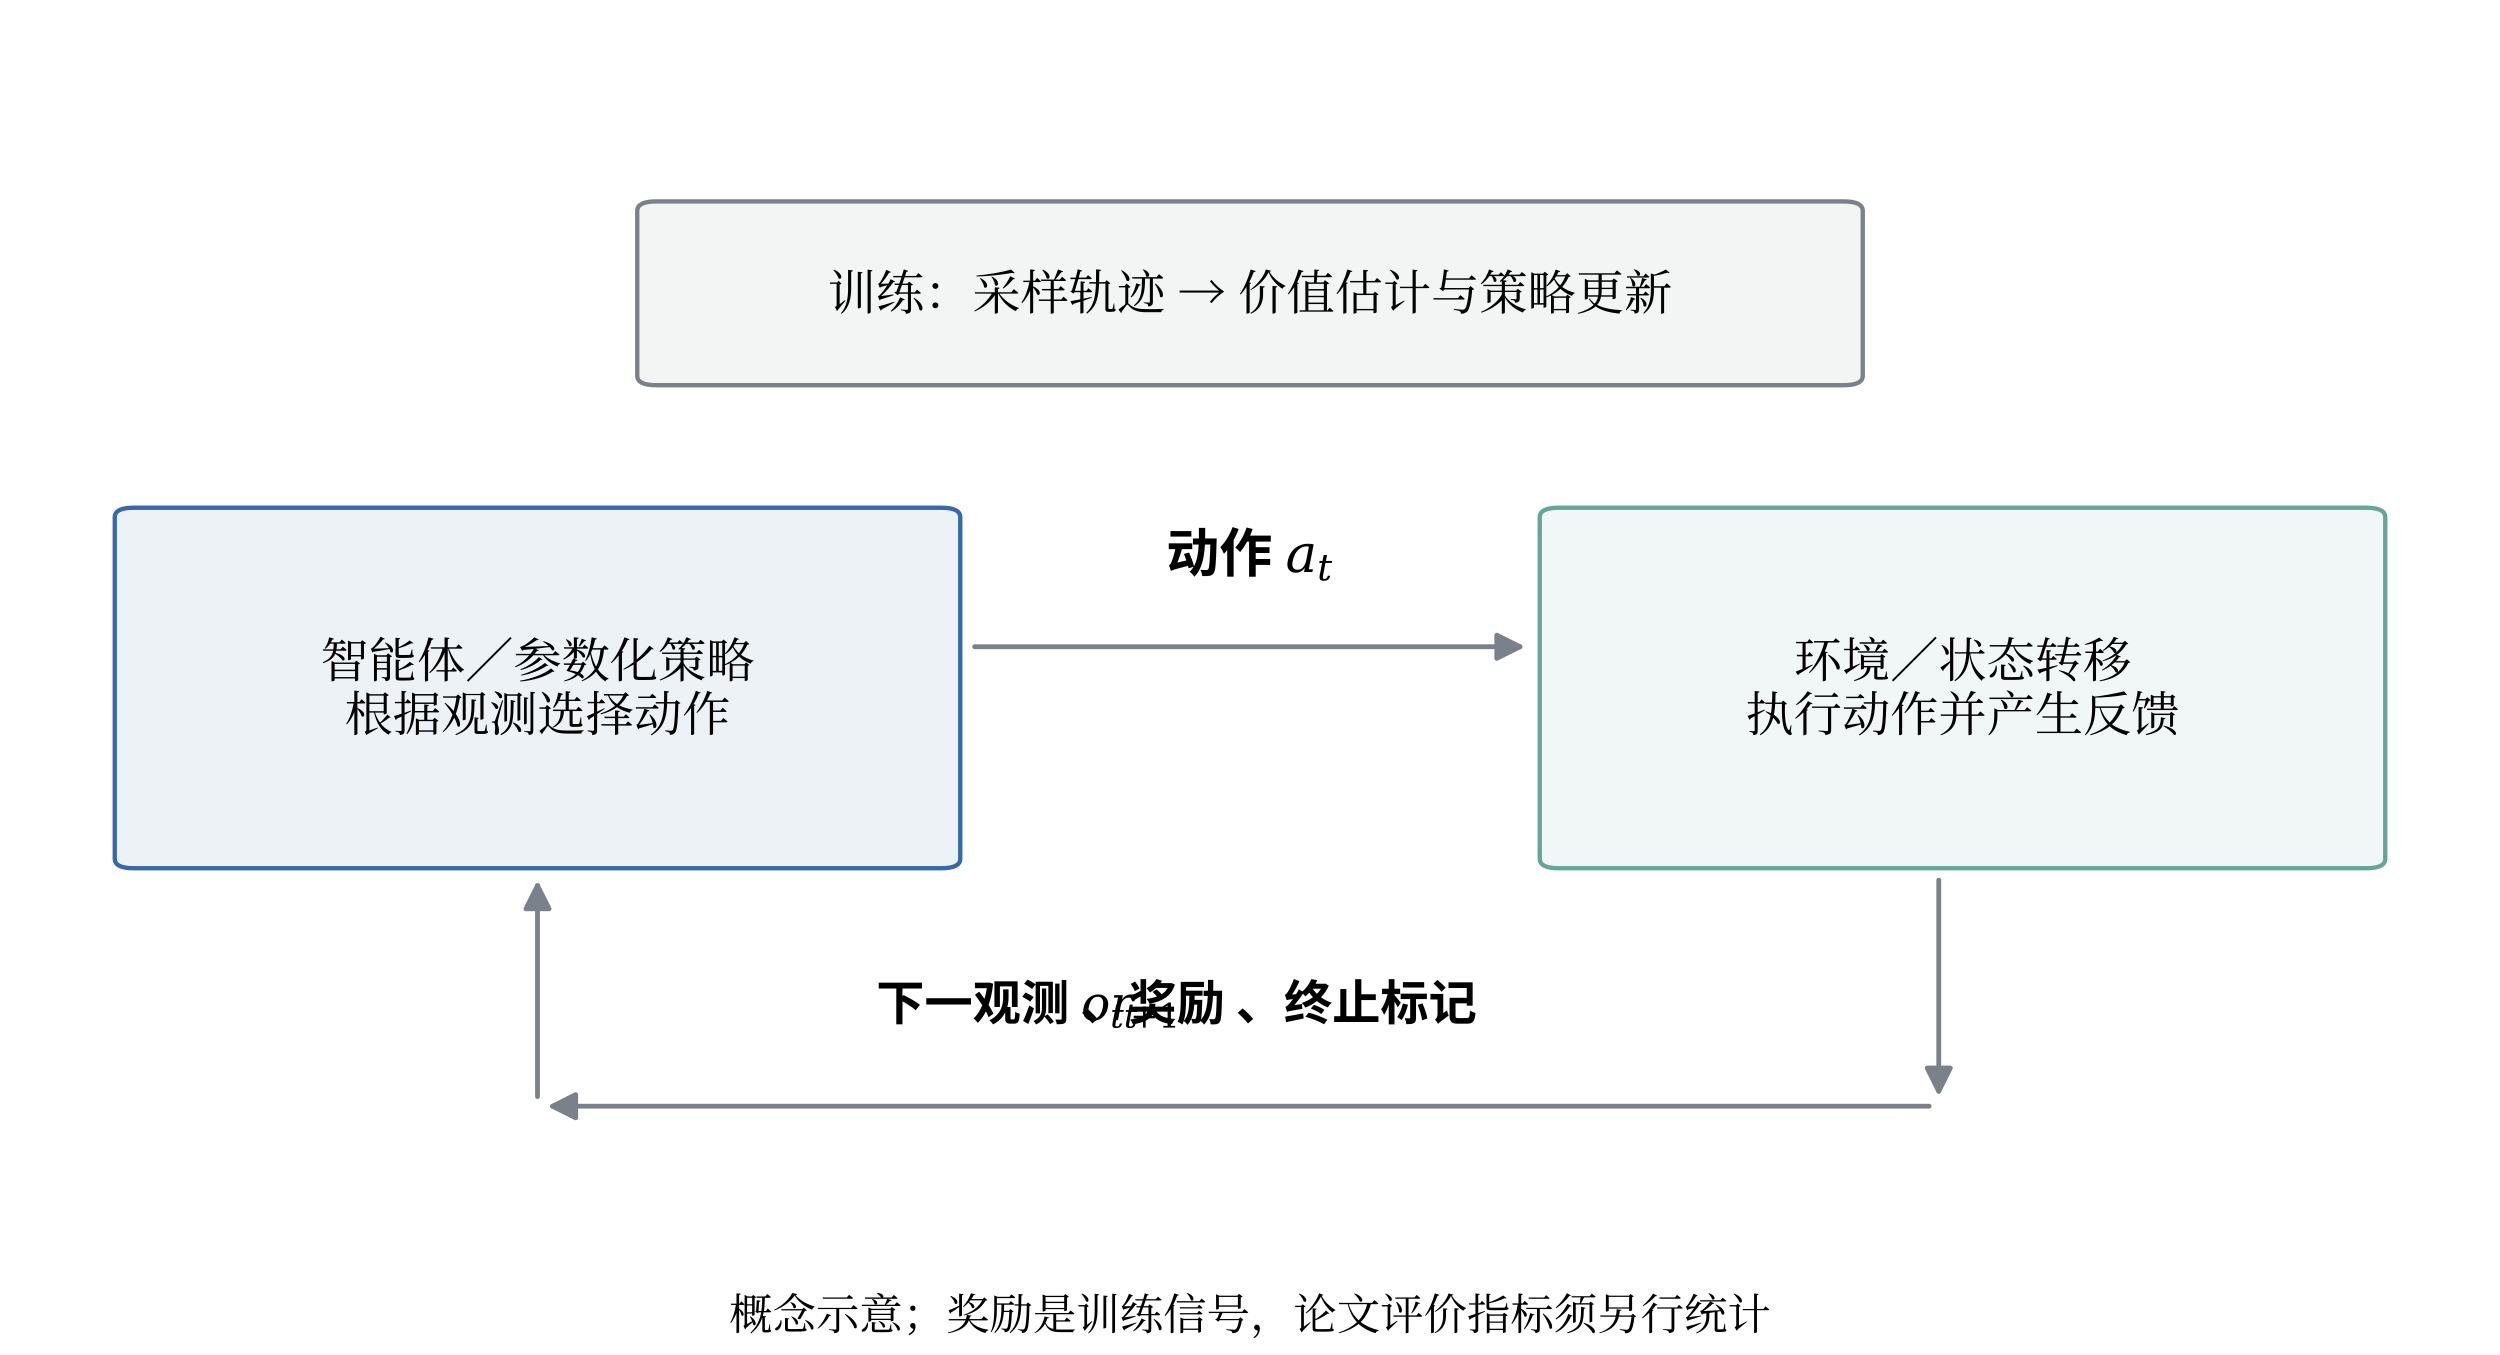
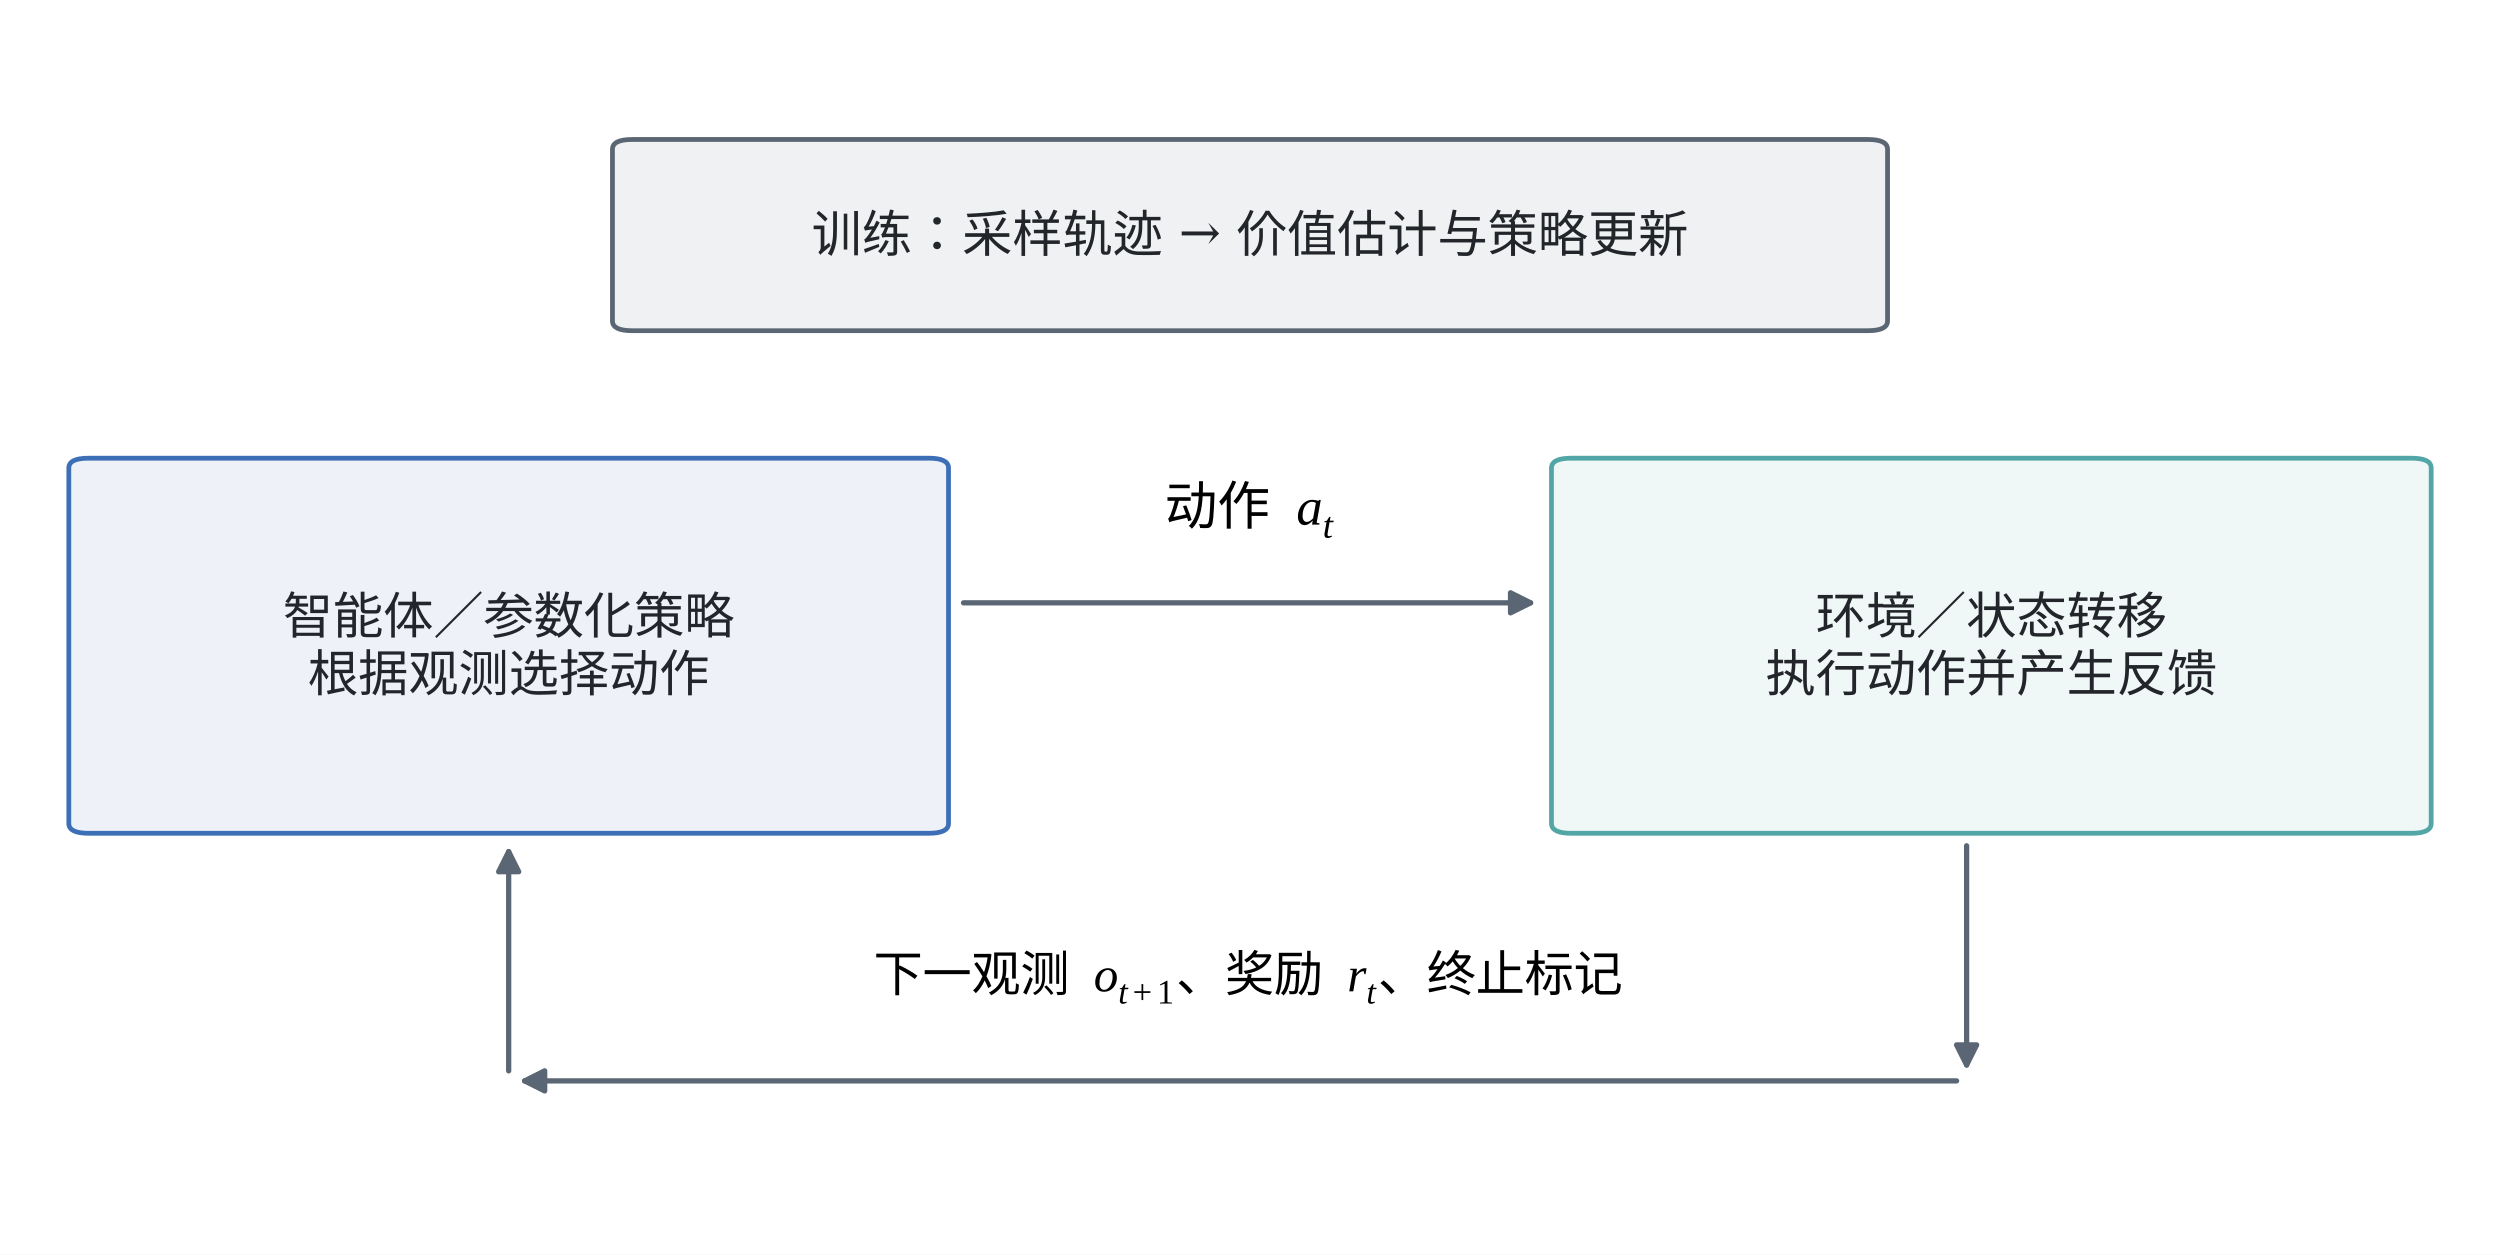
- <svg xmlns="http://www.w3.org/2000/svg" width="518.4pt" height="280.8pt" viewBox="0 0 518.4 280.8" version="1.1">
+ <svg xmlns="http://www.w3.org/2000/svg" width="498.24pt" height="250.056pt" viewBox="0 0 498.24 250.056" version="1.1">
  <defs>
    <style type="text/css">*{stroke-linejoin: round; stroke-linecap: butt}</style>
  </defs>
  <g id="figure_1">
    <g id="patch_1">
-       <path d="M 0 280.8  L 518.4 280.8  L 518.4 0  L 0 0  z " style="fill: #ffffff" />
+       <path d="M 0 250.056  L 498.24 250.056  L 498.24 0  L 0 0  z " style="fill: #ffffff" />
    </g>
    <g id="axes_1">
      <g id="patch_2">
-         <path d="M 27.734 180.038  L 195.178 180.038  Q 199.117 180.038 199.117 178.083  L 199.117 107.238  Q 199.117 105.283 195.178 105.283  L 27.734 105.283  Q 23.795 105.283 23.795 107.238  L 23.795 178.083  Q 23.795 180.038 27.734 180.038  z " clip-path="url(#pad68c05aed)" style="fill: #3569ac; fill-opacity: 0.086; stroke: #3569ac; stroke-width: 0.9; stroke-linejoin: miter" />
+         <path d="M 17.654 166.07  L 185.098 166.07  Q 189.037 166.07 189.037 164.115  L 189.037 93.27  Q 189.037 91.315 185.098 91.315  L 17.654 91.315  Q 13.715 91.315 13.715 93.27  L 13.715 164.115  Q 13.715 166.07 17.654 166.07  z " clip-path="url(#p6f2d670137)" style="fill: #3d6fb6; fill-opacity: 0.086; stroke: #3d6fb6; stroke-width: 0.95; stroke-linejoin: miter" />
      </g>
      <g id="patch_3">
-         <path d="M 323.222 180.038  L 490.666 180.038  Q 494.605 180.038 494.605 178.083  L 494.605 107.238  Q 494.605 105.283 490.666 105.283  L 323.222 105.283  Q 319.283 105.283 319.283 107.238  L 319.283 178.083  Q 319.283 180.038 323.222 180.038  z " clip-path="url(#pad68c05aed)" style="fill: #65a69a; fill-opacity: 0.086; stroke: #65a69a; stroke-width: 0.9; stroke-linejoin: miter" />
+         <path d="M 313.142 166.07  L 480.586 166.07  Q 484.525 166.07 484.525 164.115  L 484.525 93.27  Q 484.525 91.315 480.586 91.315  L 313.142 91.315  Q 309.203 91.315 309.203 93.27  L 309.203 164.115  Q 309.203 166.07 313.142 166.07  z " clip-path="url(#p6f2d670137)" style="fill: #53a6a6; fill-opacity: 0.086; stroke: #53a6a6; stroke-width: 0.95; stroke-linejoin: miter" />
      </g>
      <g id="patch_4">
-         <path d="M 202.104 134.11  Q 259.199 134.11 315.176 134.11  " clip-path="url(#pad68c05aed)" style="fill: none; stroke: #7b818a; stroke-linecap: round" />
-         <path d="M 310.376 131.71  L 315.176 134.11  L 310.376 136.51  z " clip-path="url(#pad68c05aed)" style="fill: #7b818a; stroke: #7b818a; stroke-linecap: round" />
+         <path d="M 192.024 120.142  Q 249.119 120.142 305.04 120.142  " clip-path="url(#p6f2d670137)" style="fill: none; stroke: #5a6673; stroke-width: 1.05; stroke-linecap: round" />
+         <path d="M 301.04 118.142  L 305.04 120.142  L 301.04 122.142  z " clip-path="url(#p6f2d670137)" style="fill: #5a6673; stroke: #5a6673; stroke-width: 1.05; stroke-linecap: round" />
      </g>
      <g id="patch_5">
-         <path d="M 402.019 182.527  Q 402.019 204.957 402.019 226.268  " clip-path="url(#pad68c05aed)" style="fill: none; stroke: #7b818a; stroke-linecap: round" />
-         <path d="M 404.419 221.468  L 402.019 226.268  L 399.619 221.468  z " clip-path="url(#pad68c05aed)" style="fill: #7b818a; stroke: #7b818a; stroke-linecap: round" />
+         <path d="M 391.939 168.559  Q 391.939 190.989 391.939 212.244  " clip-path="url(#p6f2d670137)" style="fill: none; stroke: #5a6673; stroke-width: 1.05; stroke-linecap: round" />
+         <path d="M 393.939 208.244  L 391.939 212.244  L 389.939 208.244  z " clip-path="url(#p6f2d670137)" style="fill: #5a6673; stroke: #5a6673; stroke-width: 1.05; stroke-linecap: round" />
      </g>
      <g id="patch_6">
-         <path d="M 400.02 229.386  Q 256.74 229.386 114.577 229.386  " clip-path="url(#pad68c05aed)" style="fill: none; stroke: #7b818a; stroke-linecap: round" />
-         <path d="M 119.377 231.786  L 114.577 229.386  L 119.377 226.986  z " clip-path="url(#pad68c05aed)" style="fill: #7b818a; stroke: #7b818a; stroke-linecap: round" />
+         <path d="M 389.94 215.418  Q 246.66 215.418 104.553 215.418  " clip-path="url(#p6f2d670137)" style="fill: none; stroke: #5a6673; stroke-width: 1.05; stroke-linecap: round" />
+         <path d="M 108.553 217.418  L 104.553 215.418  L 108.553 213.418  z " clip-path="url(#p6f2d670137)" style="fill: #5a6673; stroke: #5a6673; stroke-width: 1.05; stroke-linecap: round" />
      </g>
      <g id="patch_7">
-         <path d="M 111.456 227.385  Q 111.456 204.955 111.456 183.643  " clip-path="url(#pad68c05aed)" style="fill: none; stroke: #7b818a; stroke-linecap: round" />
-         <path d="M 109.056 188.443  L 111.456 183.643  L 113.856 188.443  z " clip-path="url(#pad68c05aed)" style="fill: #7b818a; stroke: #7b818a; stroke-linecap: round" />
+         <path d="M 101.376 213.417  Q 101.376 190.987 101.376 169.731  " clip-path="url(#p6f2d670137)" style="fill: none; stroke: #5a6673; stroke-width: 1.05; stroke-linecap: round" />
+         <path d="M 99.376 173.731  L 101.376 169.731  L 103.376 173.731  z " clip-path="url(#p6f2d670137)" style="fill: #5a6673; stroke: #5a6673; stroke-width: 1.05; stroke-linecap: round" />
      </g>
      <g id="patch_8">
-         <path d="M 136.08 79.876  L 382.32 79.876  Q 386.26 79.876 386.26 77.922  L 386.26 43.721  Q 386.26 41.766 382.32 41.766  L 136.08 41.766  Q 132.14 41.766 132.14 43.721  L 132.14 77.922  Q 132.14 79.876 136.08 79.876  z " clip-path="url(#pad68c05aed)" style="fill: #7b818a; fill-opacity: 0.086; stroke: #7b818a; stroke-width: 0.9; stroke-linejoin: miter" />
+         <path d="M 126 65.908  L 372.24 65.908  Q 376.18 65.908 376.18 63.954  L 376.18 29.753  Q 376.18 27.798 372.24 27.798  L 126 27.798  Q 122.06 27.798 122.06 29.753  L 122.06 63.954  Q 122.06 65.908 126 65.908  z " clip-path="url(#p6f2d670137)" style="fill: #5a6673; fill-opacity: 0.086; stroke: #5a6673; stroke-width: 0.95; stroke-linejoin: miter" />
      </g>
      <g id="text_1">
-         <text style="font: 10px 'Songti SC', 'SimSun', '宋体', 'AR PL UMing CN', 'Noto Serif CJK SC', 'Source Han Serif SC', 'WenQuanYi Micro Hei', 'WenQuanYi Zen Hei', 'DejaVu Serif', 'DejaVu Sans', serif" transform="translate(66.456 140.5192)">智能体／参数化策略</text>
-         <text style="font: 10px 'Songti SC', 'SimSun', '宋体', 'AR PL UMing CN', 'Noto Serif CJK SC', 'Source Han Serif SC', 'WenQuanYi Micro Hei', 'WenQuanYi Zen Hei', 'DejaVu Serif', 'DejaVu Sans', serif" transform="translate(71.456 151.6298)">根据观测选择动作</text>
+         <text style="font-size: 10px; font-family: 'SimSun', serif; fill: #22252a" transform="translate(56.376 126.2878)">智能体／参数化策略</text>
+         <text style="font-size: 10px; font-family: 'SimSun', serif; fill: #22252a" transform="translate(61.376 137.7768)">根据观测选择动作</text>
      </g>
      <g id="text_2">
-         <text style="font: 10px 'Songti SC', 'SimSun', '宋体', 'AR PL UMing CN', 'Noto Serif CJK SC', 'Source Han Serif SC', 'WenQuanYi Micro Hei', 'WenQuanYi Zen Hei', 'DejaVu Serif', 'DejaVu Sans', serif" transform="translate(371.944 140.4678)">环境／状态转移</text>
-         <text style="font: 10px 'Songti SC', 'SimSun', '宋体', 'AR PL UMing CN', 'Noto Serif CJK SC', 'Source Han Serif SC', 'WenQuanYi Micro Hei', 'WenQuanYi Zen Hei', 'DejaVu Serif', 'DejaVu Sans', serif" transform="translate(361.944 151.6609)">执行动作并产生反馈</text>
+         <text style="font-size: 10px; font-family: 'SimSun', serif; fill: #22252a" transform="translate(361.864 126.2878)">环境／状态转移</text>
+         <text style="font-size: 10px; font-family: 'SimSun', serif; fill: #22252a" transform="translate(351.864 137.7768)">执行动作并产生反馈</text>
      </g>
      <g id="text_3">
-         <g transform="translate(241.82 119.4523)">
+         <g transform="translate(232.11 105.4843)">
          <text>
-             <tspan style="font: 900 11px 'Songti SC'" x="0 11 22" y="-0.844">动作 </tspan>
-             <tspan style="font: italic 11px 'DejaVu Serif'" x="24.75" y="-0.844">a</tspan>
-             <tspan style="font: italic 7.7px 'DejaVu Serif'" x="31.308" y="0.867">t</tspan>
+             <tspan x="0" y="-0.938" style="font-size: 10.5px; font-family: 'SimSun'">动</tspan>
+             <tspan x="10.5" y="-0.938" style="font-size: 10.5px; font-family: 'SimSun'">作</tspan>
+             <tspan x="21" y="-0.938" style="font-size: 10.5px; font-family: 'SimSun'"> </tspan>
+             <tspan x="26.25" y="-0.938" style="font-style: italic; font-size: 10.5px; font-family: 'Times New Roman'">a</tspan>
+             <tspan x="31.5" y="1.664" style="font-style: italic; font-size: 7.35px; font-family: 'Times New Roman'">t</tspan>
          </text>
        </g>
      </g>
      <g id="text_4">
-         <g transform="translate(181.7 212.2848)">
+         <g transform="translate(174.101 198.3168)">
          <text>
-             <tspan style="font: 900 10px 'Songti SC'" x="0 10 20 30 40 64.567 74.567 84.567 94.567 104.919 114.919 124.919 134.919 144.919" y="-0.75">下一观测 、奖励 、终止标记</tspan>
-             <tspan style="font: italic 10px 'DejaVu Serif'" x="42.5 97.067" y="-0.75">or</tspan>
-             <tspan style="font: italic 7px 'DejaVu Serif'" x="48.52 101.847" y="0.806">tt</tspan>
-             <tspan style="font: 7px 'DejaVu Serif'" x="52.661 59.854" y="0.806">+1</tspan>
+             <tspan x="0" y="-0.75" style="font-size: 9.8px; font-family: 'SimSun'">下</tspan>
+             <tspan x="9.75" y="-0.75" style="font-size: 9.8px; font-family: 'SimSun'">一</tspan>
+             <tspan x="19.5" y="-0.75" style="font-size: 9.8px; font-family: 'SimSun'">观</tspan>
+             <tspan x="29.25" y="-0.75" style="font-size: 9.8px; font-family: 'SimSun'">测</tspan>
+             <tspan x="39" y="-0.75" style="font-size: 9.8px; font-family: 'SimSun'"> </tspan>
+             <tspan x="60.284" y="-0.75" style="font-size: 9.8px; font-family: 'SimSun'">、</tspan>
+             <tspan x="70.034" y="-0.75" style="font-size: 9.8px; font-family: 'SimSun'">奖</tspan>
+             <tspan x="79.784" y="-0.75" style="font-size: 9.8px; font-family: 'SimSun'">励</tspan>
+             <tspan x="89.534" y="-0.75" style="font-size: 9.8px; font-family: 'SimSun'"> </tspan>
+             <tspan x="100.504" y="-0.75" style="font-size: 9.8px; font-family: 'SimSun'">、</tspan>
+             <tspan x="110.254" y="-0.75" style="font-size: 9.8px; font-family: 'SimSun'">终</tspan>
+             <tspan x="120.004" y="-0.75" style="font-size: 9.8px; font-family: 'SimSun'">止</tspan>
+             <tspan x="129.754" y="-0.75" style="font-size: 9.8px; font-family: 'SimSun'">标</tspan>
+             <tspan x="139.504" y="-0.75" style="font-size: 9.8px; font-family: 'SimSun'">记</tspan>
+             <tspan x="43.875" y="-0.75" style="font-style: italic; font-size: 9.8px; font-family: 'Times New Roman'">o</tspan>
+             <tspan x="94.409" y="-0.75" style="font-style: italic; font-size: 9.8px; font-family: 'Times New Roman'">r</tspan>
+             <tspan x="48.75" y="1.678" style="font-style: italic; font-size: 6.86px; font-family: 'Times New Roman'">t</tspan>
+             <tspan x="98.203" y="1.678" style="font-style: italic; font-size: 6.86px; font-family: 'Times New Roman'">t</tspan>
+             <tspan x="51.632" y="1.678" style="font-size: 6.86px; font-family: 'Times New Roman'">+</tspan>
+             <tspan x="56.467" y="1.678" style="font-size: 6.86px; font-family: 'Times New Roman'">1</tspan>
          </text>
        </g>
      </g>
      <g id="text_5">
-         <text style="font: 10px 'Songti SC', 'SimSun', '宋体', 'AR PL UMing CN', 'Noto Serif CJK SC', 'Source Han Serif SC', 'WenQuanYi Micro Hei', 'WenQuanYi Zen Hei', 'DejaVu Serif', 'DejaVu Sans', serif; text-anchor: middle" x="259.2" y="64.256" transform="rotate(-0 259.2 64.25566)">训练：采样轨迹 → 价值估计与策略更新</text>
+         <text style="font-size: 10px; font-family: 'SimSun', serif; text-anchor: middle; fill: #22252a" x="249.12" y="50.213" transform="rotate(-0 249.12 50.21265)">训练：采样轨迹 → 价值估计与策略更新</text>
      </g>
-     </g>
-     <g id="text_6">
-       <text style="font: 9px 'Songti SC', 'SimSun', '宋体', 'AR PL UMing CN', 'Noto Serif CJK SC', 'Source Han Serif SC', 'WenQuanYi Micro Hei', 'WenQuanYi Zen Hei', 'DejaVu Serif', 'DejaVu Sans', serif; text-anchor: middle" x="259.2" y="275.746" transform="rotate(-0 259.2 275.7456)">概念示意；奖励是训练信号，论文评价指标须另行统计</text>
    </g>
  </g>
  <defs>
-     <clipPath id="pad68c05aed">
-       <rect x="12.96" y="16.848" width="492.48" height="244.296" />
+     <clipPath id="p6f2d670137">
+       <rect x="2.88" y="2.88" width="492.48" height="244.296" />
    </clipPath>
  </defs>
</svg>
